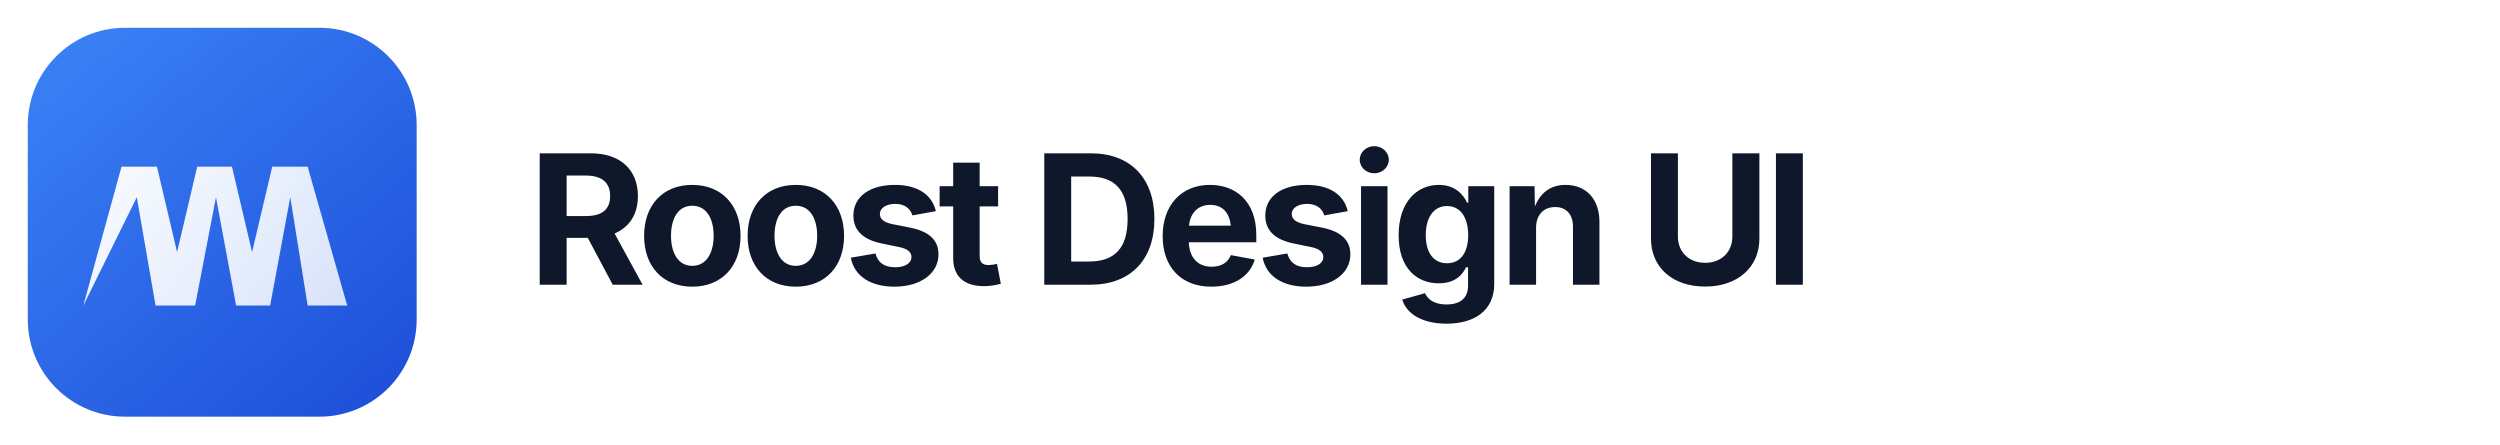
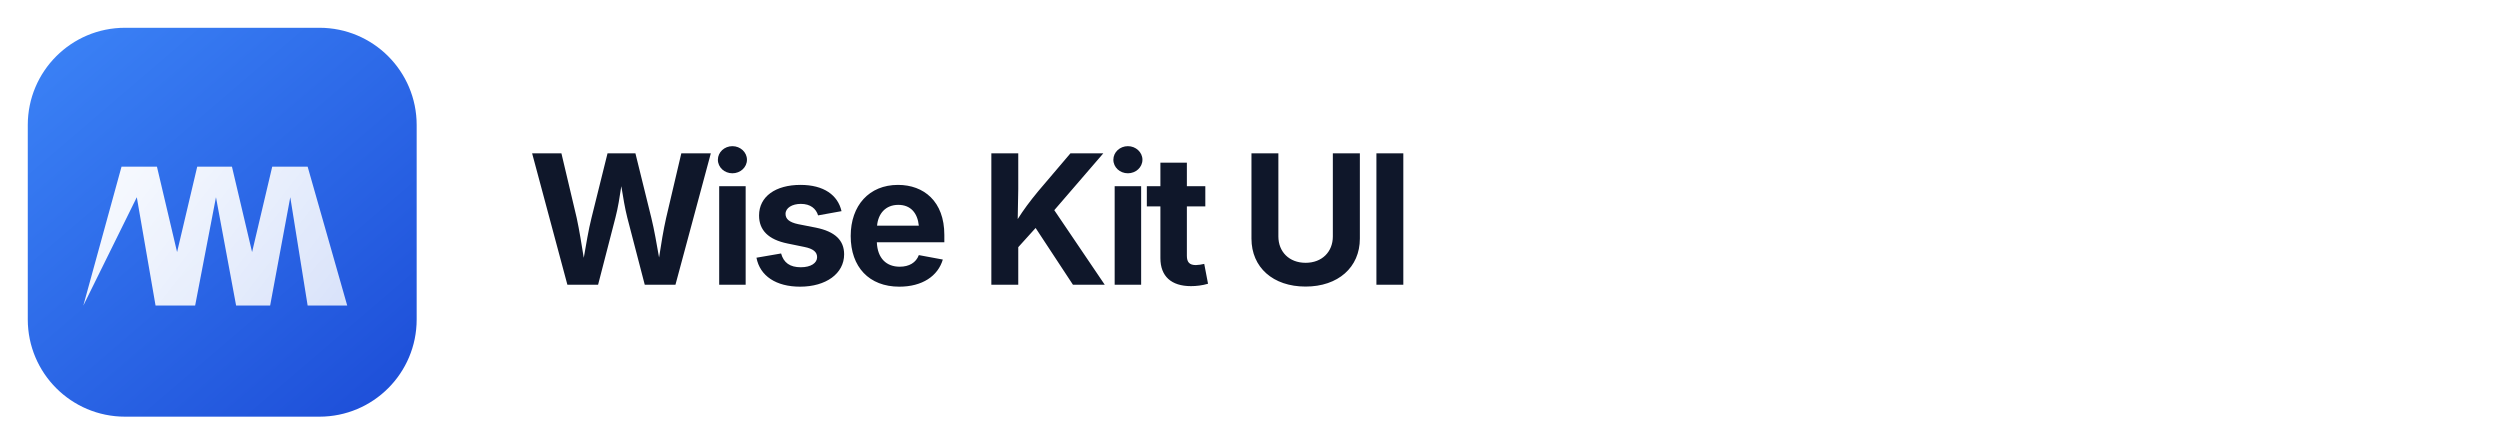
- <svg xmlns="http://www.w3.org/2000/svg" viewBox="0 0 360 64" fill="none" role="img" aria-label="Roost Design UI">
+ <svg xmlns="http://www.w3.org/2000/svg" viewBox="0 0 360 64" fill="none" role="img" aria-label="Wise Kit UI">
  <defs>
    <linearGradient id="rd-bg" x1="8" y1="4" x2="56" y2="60" gradientUnits="userSpaceOnUse">
      <stop stop-color="#3b82f6" />
      <stop offset="1" stop-color="#1d4ed8" />
    </linearGradient>
    <linearGradient id="rd-mark" x1="14" y1="18" x2="50" y2="46" gradientUnits="userSpaceOnUse">
      <stop stop-color="#fff" stop-opacity=".98" />
      <stop offset="1" stop-color="#fff" stop-opacity=".82" />
    </linearGradient>
  </defs>
  <rect x="4" y="4" width="56" height="56" rx="14" fill="url(#rd-bg)" />
  <path fill="url(#rd-mark)" d="M12 44 17.5 24h5.1l2.9 12.3L28.4 24h5l2.9 12.3L39.2 24h5.1L50 44h-5.7L41.8 28.4 38.9 44h-4.9l-2.9-15.6L28.1 44h-5.7L19.7 28.4 12 44Z" />
-   <text x="76" y="41" fill="#0f172a" font-family="Inter, ui-sans-serif, system-ui, sans-serif" font-size="26" font-weight="700" letter-spacing="-0.04em">Roost Design UI</text>
+   <text x="76" y="41" fill="#0f172a" font-family="Inter, ui-sans-serif, system-ui, sans-serif" font-size="26" font-weight="700" letter-spacing="-0.04em">Wise Kit UI</text>
</svg>
